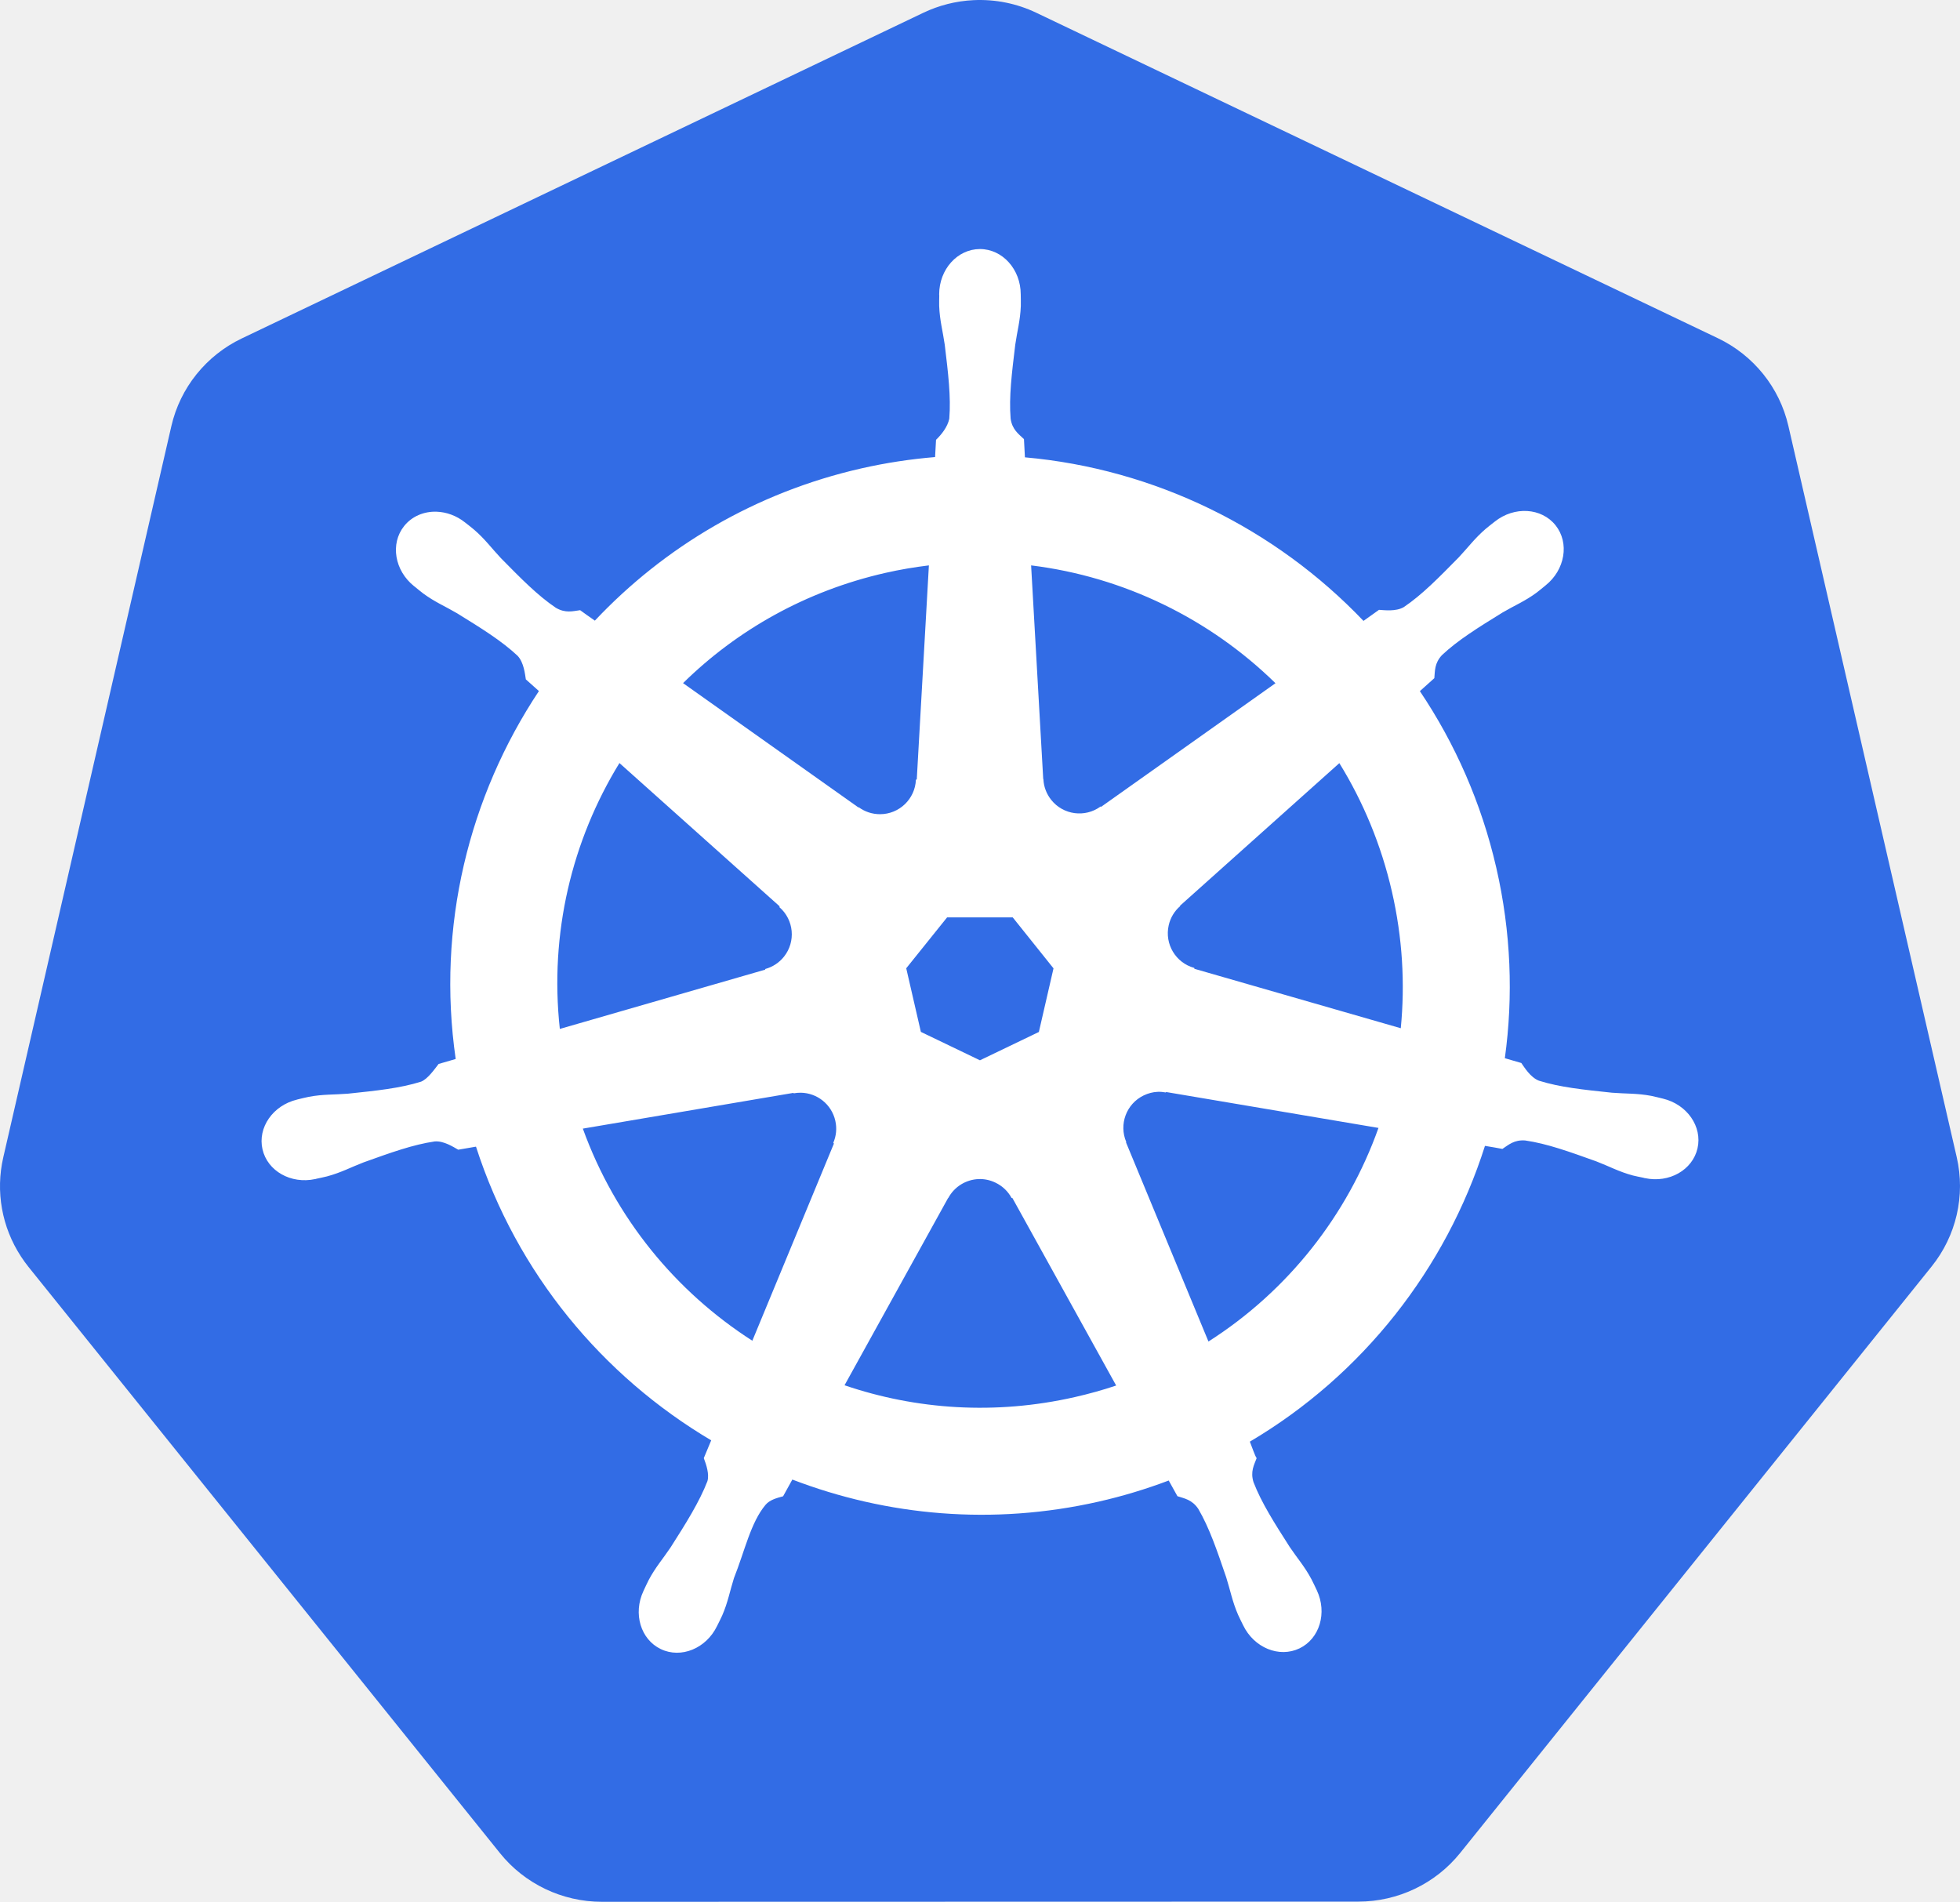
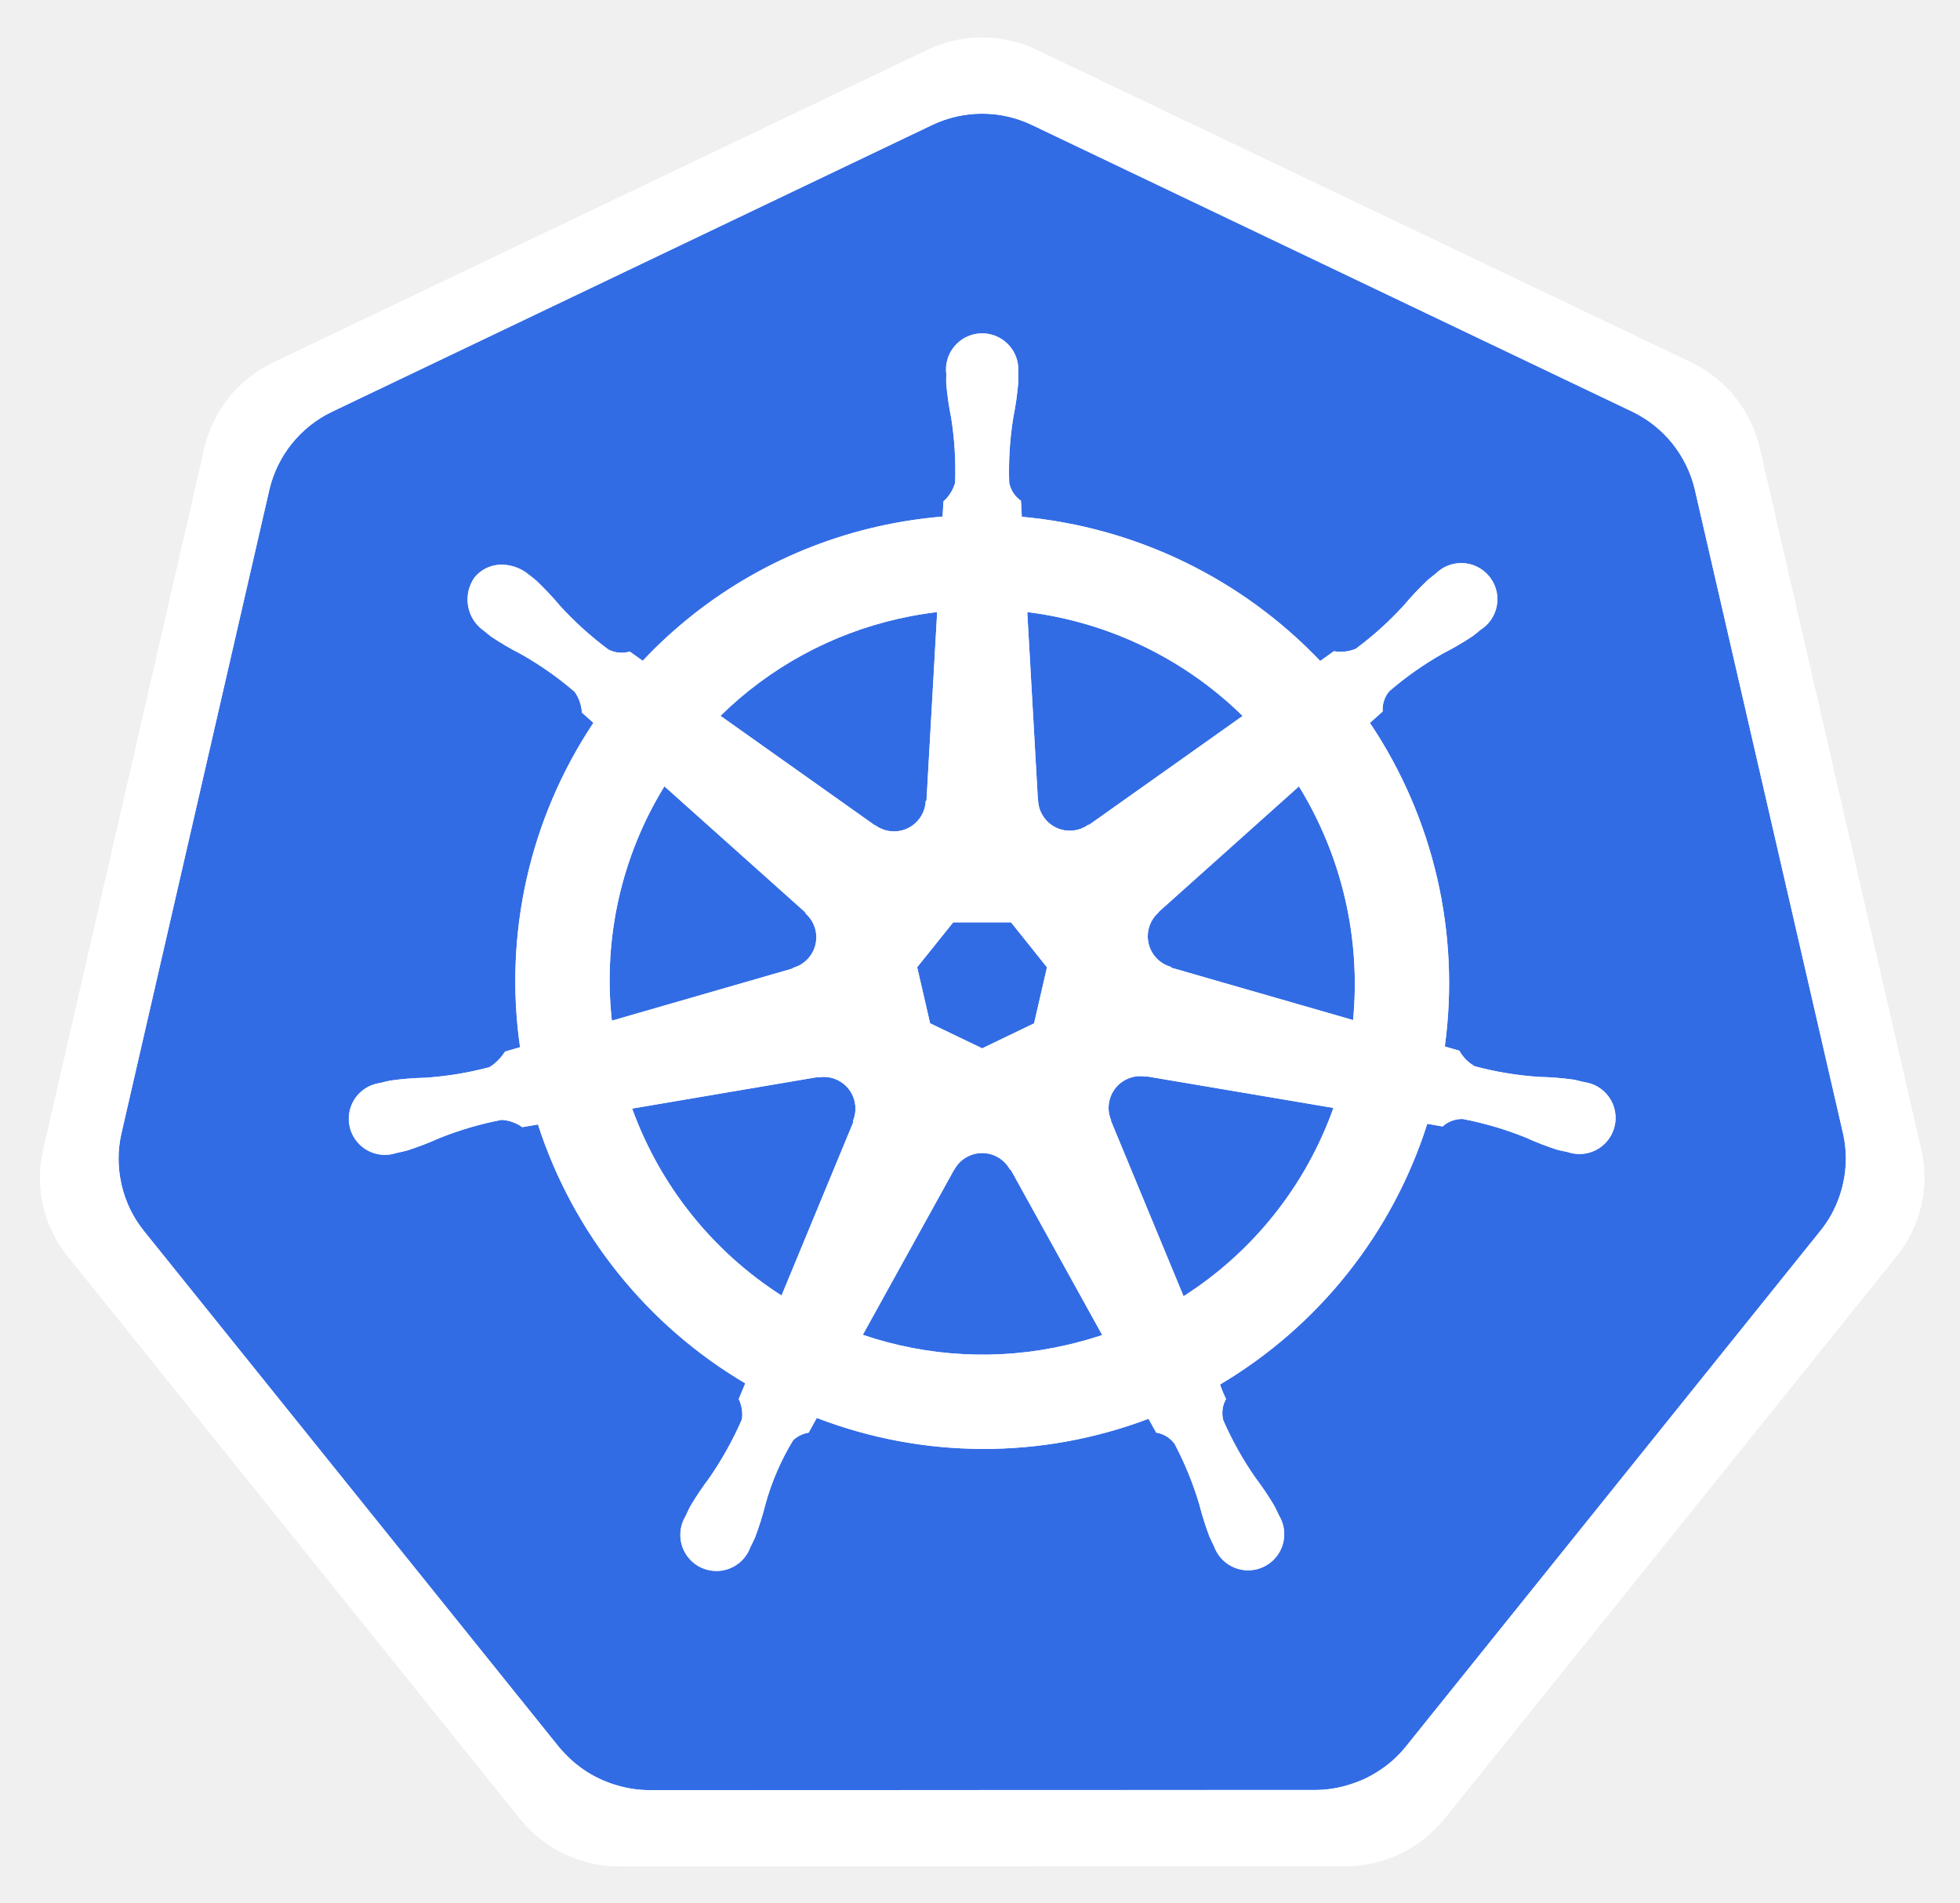
- <svg xmlns="http://www.w3.org/2000/svg" width="777" height="753.918" id="svg2" version="1.1">
-   <defs id="defs4" />
-   <g id="layer1" transform="translate(-21.47596,-178.535)">
-     <g id="g1350" transform="matrix(1.055686,0,0,1.055686,-1.195899,-9.941807)">
-       <path style="fill:#326ce5;fill-opacity:1;stroke:none;stroke-width:0;stroke-miterlimit:4;stroke-dasharray:none;stroke-opacity:1" d="m 386.932,178.598 a 48.93,48.529 0 0 0 -18.751,4.745 L 112.306,305.603 A 48.93,48.529 0 0 0 85.831,338.524 L 22.705,613.15 a 48.93,48.529 0 0 0 6.643,37.208 48.93,48.529 0 0 0 2.782,3.862 L 209.236,874.425 a 48.93,48.529 0 0 0 38.255,18.26 l 284.018,-0.065 a 48.93,48.529 0 0 0 38.255,-18.228 L 746.806,654.154 a 48.93,48.529 0 0 0 9.457,-41.07 L 693.039,338.458 A 48.93,48.529 0 0 0 666.565,305.537 L 410.657,183.343 a 48.93,48.529 0 0 0 -23.725,-4.745 z" id="path3055" />
-       <path id="path3059" d="m 389.467,272.057 c -8.458,8.6e-4 -15.316,7.619 -15.315,17.017 10e-6,0.144 0.029,0.282 0.033,0.425 -0.013,1.277 -0.074,2.815 -0.033,3.927 0.202,5.42 1.383,9.569 2.094,14.563 1.288,10.688 2.368,19.548 1.702,27.783 -0.648,3.105 -2.935,5.945 -4.974,7.919 l -0.36,6.479 c -9.191,0.761 -18.444,2.156 -27.685,4.254 -39.767,9.029 -74.005,29.513 -100.072,57.17 -1.691,-1.154 -4.651,-3.277 -5.531,-3.927 -2.734,0.369 -5.498,1.213 -9.097,-0.884 -6.854,-4.614 -13.096,-10.982 -20.649,-18.653 -3.461,-3.67 -5.967,-7.164 -10.079,-10.701 -0.934,-0.803 -2.359,-1.89 -3.403,-2.716 -3.215,-2.563 -7.006,-3.9 -10.668,-4.025 -4.708,-0.161 -9.24,1.68 -12.206,5.4 -5.273,6.613 -3.585,16.722 3.763,22.58 0.075,0.059 0.154,0.106 0.229,0.164 1.01,0.819 2.246,1.867 3.174,2.553 4.364,3.222 8.349,4.871 12.697,7.429 9.16,5.657 16.753,10.347 22.776,16.002 2.352,2.507 2.763,6.925 3.076,8.836 l 4.909,4.385 c -26.278,39.546 -38.439,88.393 -31.252,138.164 l -6.414,1.865 c -1.69,2.183 -4.079,5.618 -6.578,6.643 -7.88,2.482 -16.749,3.394 -27.456,4.516 -5.027,0.418 -9.364,0.169 -14.693,1.178 -1.173,0.222 -2.807,0.648 -4.091,0.949 -0.045,0.009 -0.086,0.023 -0.131,0.033 -0.07,0.016 -0.162,0.05 -0.229,0.065 -9.027,2.181 -14.826,10.478 -12.959,18.653 1.867,8.177 10.685,13.149 19.766,11.192 0.066,-0.015 0.161,-0.018 0.229,-0.033 0.103,-0.024 0.193,-0.073 0.295,-0.098 1.266,-0.278 2.852,-0.587 3.96,-0.884 5.239,-1.403 9.034,-3.464 13.744,-5.269 10.134,-3.635 18.527,-6.671 26.703,-7.854 3.415,-0.267 7.013,2.107 8.803,3.109 l 6.676,-1.145 c 15.363,47.629 47.557,86.126 88.324,110.282 l -2.782,6.676 c 1.003,2.592 2.108,6.1 1.362,8.66 -2.973,7.709 -8.064,15.845 -13.862,24.916 -2.807,4.191 -5.681,7.443 -8.214,12.239 -0.606,1.148 -1.378,2.91 -1.963,4.123 -3.936,8.422 -1.049,18.122 6.512,21.762 7.609,3.663 17.053,-0.2 21.14,-8.639 0.006,-0.012 0.027,-0.021 0.033,-0.033 0.004,-0.009 -0.004,-0.024 0,-0.033 0.582,-1.196 1.407,-2.769 1.898,-3.894 2.17,-4.971 2.892,-9.231 4.418,-14.039 4.052,-10.179 6.279,-20.859 11.857,-27.514 1.528,-1.822 4.018,-2.523 6.6,-3.215 l 3.469,-6.283 c 35.54,13.642 75.321,17.302 115.06,8.279 9.066,-2.058 17.817,-4.722 26.278,-7.919 0.975,1.729 2.787,5.053 3.272,5.89 2.624,0.854 5.488,1.294 7.821,4.745 4.173,7.13 7.028,15.566 10.505,25.754 1.526,4.808 2.28,9.068 4.451,14.039 0.495,1.133 1.315,2.728 1.898,3.927 4.079,8.466 13.553,12.343 21.173,8.672 7.56,-3.642 10.451,-13.341 6.512,-21.762 -0.585,-1.213 -1.39,-2.976 -1.996,-4.123 -2.534,-4.796 -5.406,-8.016 -8.214,-12.206 -5.799,-9.071 -10.608,-16.606 -13.581,-24.314 -1.243,-3.976 0.21,-6.448 1.178,-9.032 -0.58,-0.665 -1.821,-4.419 -2.553,-6.185 42.367,-25.015 73.616,-64.948 88.291,-111.068 1.982,0.311 5.426,0.921 6.545,1.145 2.303,-1.519 4.421,-3.501 8.574,-3.174 8.177,1.183 16.57,4.22 26.703,7.854 4.71,1.804 8.505,3.899 13.744,5.301 1.107,0.296 2.694,0.573 3.96,0.851 0.102,0.025 0.192,0.075 0.295,0.098 0.068,0.015 0.164,0.018 0.229,0.033 9.082,1.955 17.901,-3.015 19.766,-11.192 1.865,-8.175 -3.931,-16.474 -12.959,-18.653 -1.313,-0.299 -3.175,-0.806 -4.451,-1.047 -5.329,-1.009 -9.667,-0.76 -14.693,-1.178 -10.707,-1.122 -19.576,-2.034 -27.456,-4.516 -3.213,-1.246 -5.499,-5.07 -6.61,-6.643 l -6.185,-1.8 c 3.207,-23.2 2.342,-47.345 -3.207,-71.504 -5.601,-24.384 -15.499,-46.685 -28.7,-66.333 1.587,-1.442 4.583,-4.095 5.432,-4.876 0.248,-2.748 0.035,-5.629 2.88,-8.672 6.023,-5.656 13.617,-10.345 22.776,-16.002 4.348,-2.558 8.367,-4.207 12.73,-7.429 0.987,-0.729 2.334,-1.882 3.371,-2.716 7.346,-5.86 9.038,-15.968 3.763,-22.58 -5.275,-6.612 -15.495,-7.235 -22.842,-1.374 -1.046,0.828 -2.465,1.909 -3.403,2.716 -4.112,3.537 -6.651,7.031 -10.112,10.701 -7.553,7.672 -13.796,14.072 -20.649,18.686 -2.97,1.729 -7.32,1.131 -9.294,1.014 l -5.825,4.156 C 500.273,376.863 455.049,354.595 406.353,350.269 c -0.136,-2.041 -0.315,-5.729 -0.36,-6.839 -1.994,-1.908 -4.402,-3.536 -5.007,-7.658 -0.666,-8.235 0.446,-17.095 1.734,-27.783 0.711,-4.994 1.893,-9.142 2.094,-14.563 0.046,-1.232 -0.028,-3.02 -0.033,-4.352 -10e-4,-9.398 -6.857,-17.018 -15.315,-17.017 z m -19.177,118.791 -4.549,80.339 -0.327,0.164 c -0.305,7.187 -6.22,12.926 -13.483,12.926 -2.975,0 -5.721,-0.955 -7.952,-2.585 l -0.131,0.065 -65.875,-46.698 c 20.246,-19.908 46.142,-34.621 75.987,-41.397 5.452,-1.238 10.901,-2.156 16.33,-2.814 z m 38.386,0 c 34.844,4.285 67.067,20.063 91.76,44.244 l -65.45,46.404 -0.229,-0.098 c -5.809,4.243 -13.994,3.19 -18.522,-2.487 -1.855,-2.326 -2.828,-5.06 -2.945,-7.821 l -0.066,-0.033 z m -154.592,74.22 60.148,53.8 -0.065,0.327 c 5.429,4.72 6.23,12.91 1.702,18.588 -1.855,2.326 -4.338,3.886 -7.003,4.614 l -0.065,0.262 -77.1,22.253 c -3.924,-35.882 4.533,-70.763 22.384,-99.843 z m 270.339,0.033 c 8.937,14.485 15.704,30.664 19.733,48.204 3.98,17.329 4.979,34.627 3.338,51.345 l -77.492,-22.318 -0.065,-0.327 c -6.939,-1.897 -11.204,-8.955 -9.588,-16.035 0.662,-2.9 2.201,-5.354 4.287,-7.167 l -0.033,-0.164 59.821,-53.538 z M 377.13,523.023 h 24.642 l 15.315,19.144 -5.498,23.889 -22.122,10.636 -22.187,-10.668 -5.498,-23.889 z m 78.998,65.515 c 1.047,-0.053 2.09,0.042 3.109,0.229 l 0.131,-0.164 79.75,13.483 c -11.671,32.791 -34.005,61.198 -63.846,80.208 l -30.958,-74.776 0.098,-0.131 c -2.844,-6.608 0.002,-14.357 6.545,-17.508 1.675,-0.807 3.425,-1.254 5.171,-1.342 z m -133.942,0.327 c 6.086,0.085 11.545,4.309 12.959,10.505 0.662,2.9 0.34,5.774 -0.753,8.312 l 0.229,0.295 -30.63,74.023 C 275.352,663.623 252.542,636.108 240.341,602.348 l 79.063,-13.417 0.131,0.164 c 0.884,-0.163 1.781,-0.241 2.651,-0.229 z m 66.791,32.43 c 2.12,-0.078 4.271,0.357 6.316,1.342 2.68,1.291 4.751,3.323 6.054,5.76 h 0.295 l 38.975,70.424 c -5.058,1.696 -10.258,3.145 -15.577,4.352 -29.808,6.768 -59.521,4.717 -86.426,-4.451 l 38.877,-70.293 h 0.065 c 2.333,-4.361 6.757,-6.963 11.421,-7.134 z" style="color:#000000;font-style:normal;font-variant:normal;font-weight:normal;font-stretch:normal;font-size:medium;line-height:normal;font-family:Sans;-inkscape-font-specification:Sans;text-indent:0;text-align:start;text-decoration:none;text-decoration-line:none;letter-spacing:normal;word-spacing:normal;text-transform:none;writing-mode:lr-tb;direction:ltr;baseline-shift:baseline;text-anchor:start;display:inline;overflow:visible;visibility:visible;fill:#ffffff;fill-opacity:1;stroke:none;stroke-width:0;stroke-miterlimit:4;stroke-dasharray:none;stroke-opacity:1;marker:none;enable-background:accumulate" />
-     </g>
-   </g>
+ <svg xmlns="http://www.w3.org/2000/svg" role="img" viewBox="-0.17 0.08 230.10 223.35">
+   <defs>
+     <style>.cls-1{fill:#fff}.cls-2{fill:#326ce5}</style>
+   </defs>
+   <path d="M134.358 126.466a3.59 3.59 0 0 0-.855-.065 3.685 3.685 0 0 0-1.425.37 3.725 3.725 0 0 0-1.803 4.825l-.026.037 8.528 20.603a43.53 43.53 0 0 0 17.595-22.102l-21.976-3.714zm-34.194 2.92a3.72 3.72 0 0 0-3.568-2.894 3.656 3.656 0 0 0-.733.065l-.037-.045-21.785 3.698a43.695 43.695 0 0 0 17.54 21.946l8.442-20.4-.066-.08a3.683 3.683 0 0 0 .207-2.29zm18.245 8a3.718 3.718 0 0 0-6.557.008h-.018l-10.713 19.372a43.637 43.637 0 0 0 23.815 1.225q2.197-.5 4.292-1.2l-10.738-19.406zm33.914-45l-16.483 14.753.009.047a3.725 3.725 0 0 0 1.46 6.395l.02.089 21.35 6.15a44.278 44.278 0 0 0-6.356-27.432zM121.7 94.039a3.725 3.725 0 0 0 5.913 2.84l.065.027 18.036-12.788a43.85 43.85 0 0 0-25.287-12.19l1.253 22.105zm-19.1 2.921a3.72 3.72 0 0 0 5.904-2.85l.092-.043 1.253-22.14a44.682 44.682 0 0 0-4.501.776 43.467 43.467 0 0 0-20.937 11.409l18.154 12.869zm-9.678 16.729a3.72 3.72 0 0 0 1.462-6.396l.018-.088-16.574-14.824a43.454 43.454 0 0 0-6.168 27.51l21.245-6.13zm16.098 6.512l6.114 2.94 6.096-2.934 1.514-6.581-4.219-5.276h-6.79l-4.231 5.268z" class="cls-2" />
+   <path d="M216.208 133.167l-17.422-75.675a13.602 13.602 0 0 0-7.293-9.073l-70.521-33.67a13.589 13.589 0 0 0-11.705 0L38.76 48.437a13.598 13.598 0 0 0-7.295 9.072l-17.394 75.673a13.315 13.315 0 0 0-.004 5.81 13.506 13.506 0 0 0 .491 1.718 13.1 13.1 0 0 0 1.343 2.726c.239.365.491.72.765 1.064l48.804 60.678c.213.264.448.505.681.75a13.423 13.423 0 0 0 2.574 2.133 13.924 13.924 0 0 0 3.857 1.677 13.298 13.298 0 0 0 3.43.473h.759l77.504-.018a12.993 12.993 0 0 0 1.41-.083 13.47 13.47 0 0 0 1.989-.378 13.872 13.872 0 0 0 1.381-.442c.353-.135.705-.27 1.045-.433a13.941 13.941 0 0 0 1.479-.822 13.303 13.303 0 0 0 3.237-2.865l1.488-1.85 47.299-58.84a13.185 13.185 0 0 0 2.108-3.785 13.67 13.67 0 0 0 .5-1.724 13.282 13.282 0 0 0-.004-5.81zm-73.147 29.432a14.516 14.516 0 0 0 .703 1.703 3.314 3.314 0 0 0-.327 2.49 39.372 39.372 0 0 0 3.742 6.7 35.06 35.06 0 0 1 2.263 3.364c.17.315.392.803.553 1.136a4.24 4.24 0 1 1-7.63 3.607c-.161-.33-.385-.77-.522-1.082a35.275 35.275 0 0 1-1.225-3.868 39.305 39.305 0 0 0-2.896-7.097 3.335 3.335 0 0 0-2.154-1.307c-.135-.233-.635-1.15-.903-1.623a54.617 54.617 0 0 1-38.948-.1l-.955 1.73a3.429 3.429 0 0 0-1.819.887 29.517 29.517 0 0 0-3.268 7.582 34.9 34.9 0 0 1-1.218 3.868c-.135.31-.361.744-.522 1.073v.009l-.007.008a4.238 4.238 0 1 1-7.619-3.616c.159-.335.372-.82.54-1.135a35.177 35.177 0 0 1 2.262-3.373 41.228 41.228 0 0 0 3.82-6.866 4.188 4.188 0 0 0-.376-2.387l.768-1.84a54.922 54.922 0 0 1-24.338-30.387l-1.839.313a4.68 4.68 0 0 0-2.428-.855 39.524 39.524 0 0 0-7.356 2.165 35.589 35.589 0 0 1-3.787 1.45c-.305.084-.745.168-1.093.244-.028.01-.052.022-.08.029a.605.605 0 0 1-.065.006 4.236 4.236 0 1 1-1.874-8.224l.061-.015.037-.01c.353-.083.805-.2 1.127-.262a35.27 35.27 0 0 1 4.05-.326 39.388 39.388 0 0 0 7.564-1.242 5.835 5.835 0 0 0 1.814-1.83l1.767-.516a54.613 54.613 0 0 1 8.613-38.073l-1.353-1.206a4.688 4.688 0 0 0-.848-2.436 39.366 39.366 0 0 0-6.277-4.41 35.25 35.25 0 0 1-3.499-2.046c-.256-.191-.596-.478-.874-.704l-.063-.044a4.473 4.473 0 0 1-1.038-6.222 4.066 4.066 0 0 1 3.363-1.488 5.03 5.03 0 0 1 2.942 1.11c.287.225.68.526.935.745a35.253 35.253 0 0 1 2.78 2.95 39.383 39.383 0 0 0 5.69 5.142 3.333 3.333 0 0 0 2.507.243q.754.55 1.522 1.082A54.289 54.289 0 0 1 102.86 61.89a55.052 55.052 0 0 1 7.63-1.173l.1-1.784a4.6 4.6 0 0 0 1.37-2.184 39.476 39.476 0 0 0-.47-7.654 35.466 35.466 0 0 1-.576-4.014c-.011-.307.006-.731.01-1.081 0-.04-.01-.08-.01-.118a4.242 4.242 0 1 1 8.441-.004c0 .37.022.86.009 1.2a35.109 35.109 0 0 1-.579 4.013 39.533 39.533 0 0 0-.478 7.656 3.344 3.344 0 0 0 1.379 2.11c.015.305.065 1.323.102 1.884a55.309 55.309 0 0 1 35.032 16.927l1.606-1.147a4.69 4.69 0 0 0 2.56-.278 39.532 39.532 0 0 0 5.69-5.148 35.004 35.004 0 0 1 2.787-2.95c.259-.222.65-.52.936-.746a4.242 4.242 0 1 1 5.258 6.598c-.283.229-.657.548-.929.75a35.095 35.095 0 0 1-3.507 2.046 39.495 39.495 0 0 0-6.277 4.41 3.337 3.337 0 0 0-.792 2.39c-.235.216-1.06.947-1.497 1.343a54.837 54.837 0 0 1 8.792 37.983l1.704.496a4.745 4.745 0 0 0 1.82 1.83 39.464 39.464 0 0 0 7.568 1.246 35.64 35.64 0 0 1 4.046.324c.355.065.868.207 1.23.29a4.236 4.236 0 1 1-1.878 8.223l-.061-.008c-.028-.007-.054-.022-.083-.03-.348-.075-.785-.151-1.09-.231a35.14 35.14 0 0 1-3.785-1.462 39.477 39.477 0 0 0-7.363-2.165 3.337 3.337 0 0 0-2.362.877q-.9-.171-1.804-.316a54.92 54.92 0 0 1-24.328 30.605z" class="cls-2" />
+   <path d="M225.407 135.107L206.4 52.547a14.838 14.838 0 0 0-7.958-9.9l-76.935-36.73a14.825 14.825 0 0 0-12.771 0L31.808 42.669a14.838 14.838 0 0 0-7.961 9.895L4.873 135.129a14.668 14.668 0 0 0 1.995 11.185c.261.4.538.788.838 1.162l53.246 66.205a14.98 14.98 0 0 0 11.499 5.487l85.387-.02a14.986 14.986 0 0 0 11.5-5.48l53.227-66.211a14.72 14.72 0 0 0 2.842-12.347zm-9.197 3.866a13.677 13.677 0 0 1-.498 1.723 13.184 13.184 0 0 1-2.11 3.786l-47.299 58.838-1.486 1.852a13.305 13.305 0 0 1-3.24 2.865 13.945 13.945 0 0 1-1.474.822q-.513.237-1.045.43a13.873 13.873 0 0 1-1.383.445 13.473 13.473 0 0 1-1.989.379 12.988 12.988 0 0 1-1.41.082l-77.504.018h-.76a13.298 13.298 0 0 1-3.429-.472 13.925 13.925 0 0 1-3.855-1.679 13.424 13.424 0 0 1-2.576-2.132c-.233-.246-.468-.487-.68-.75l-48.805-60.679q-.408-.514-.765-1.066a13.102 13.102 0 0 1-1.343-2.726 13.505 13.505 0 0 1-.491-1.719 13.315 13.315 0 0 1 .004-5.809l17.394-75.675a13.598 13.598 0 0 1 7.295-9.07l70.508-33.685a13.589 13.589 0 0 1 11.705 0l70.519 33.67a13.602 13.602 0 0 1 7.293 9.073l17.422 75.674a13.282 13.282 0 0 1 .002 5.807z" class="cls-1" />
+   <path d="M185.814 127.106c-.36-.083-.874-.225-1.227-.29a35.642 35.642 0 0 0-4.046-.326 39.464 39.464 0 0 1-7.57-1.242 4.745 4.745 0 0 1-1.82-1.832l-1.704-.496a54.837 54.837 0 0 0-8.79-37.983c.436-.396 1.262-1.127 1.495-1.342a3.338 3.338 0 0 1 .792-2.39 39.495 39.495 0 0 1 6.277-4.41 35.095 35.095 0 0 0 3.507-2.046c.272-.202.644-.522.929-.75a4.242 4.242 0 1 0-5.256-6.6c-.288.227-.68.525-.936.747a35.004 35.004 0 0 0-2.789 2.95 39.533 39.533 0 0 1-5.69 5.148 4.69 4.69 0 0 1-2.56.278l-1.606 1.147a55.309 55.309 0 0 0-35.032-16.927c-.039-.561-.087-1.577-.102-1.884a3.344 3.344 0 0 1-1.377-2.11 39.533 39.533 0 0 1 .478-7.656 35.112 35.112 0 0 0 .575-4.012c.013-.34-.007-.834-.007-1.201a4.242 4.242 0 1 0-8.441.004c0 .04.009.078.01.118-.004.35-.021.774-.01 1.08a35.476 35.476 0 0 0 .576 4.015 39.475 39.475 0 0 1 .47 7.654 4.601 4.601 0 0 1-1.37 2.182l-.1 1.786a55.052 55.052 0 0 0-7.63 1.173 54.289 54.289 0 0 0-27.574 15.754q-.77-.531-1.526-1.082a3.333 3.333 0 0 1-2.506-.243 39.383 39.383 0 0 1-5.69-5.141 35.255 35.255 0 0 0-2.777-2.95c-.257-.22-.65-.52-.938-.75a5.03 5.03 0 0 0-2.942-1.11 4.066 4.066 0 0 0-3.363 1.49 4.473 4.473 0 0 0 1.038 6.222l.065.046c.276.226.616.515.872.702a35.256 35.256 0 0 0 3.499 2.048 39.367 39.367 0 0 1 6.276 4.412 4.69 4.69 0 0 1 .849 2.434l1.351 1.208a54.613 54.613 0 0 0-8.611 38.073l-1.767.514a5.835 5.835 0 0 1-1.814 1.827 39.39 39.39 0 0 1-7.565 1.247 35.266 35.266 0 0 0-4.049.326c-.324.06-.774.174-1.127.262l-.037.008-.06.018a4.236 4.236 0 1 0 1.875 8.224l.063-.01c.028-.006.052-.02.08-.025.348-.08.786-.163 1.092-.246a35.59 35.59 0 0 0 3.786-1.451 39.527 39.527 0 0 1 7.358-2.165 4.68 4.68 0 0 1 2.426.857l1.84-.315a54.922 54.922 0 0 0 24.34 30.387l-.769 1.84a4.188 4.188 0 0 1 .377 2.387 41.228 41.228 0 0 1-3.82 6.864 35.183 35.183 0 0 0-2.263 3.372c-.168.318-.381.805-.542 1.138a4.238 4.238 0 1 0 7.621 3.616l.007-.008v-.01c.16-.33.387-.763.522-1.072a34.903 34.903 0 0 0 1.218-3.868 29.517 29.517 0 0 1 3.268-7.582 3.43 3.43 0 0 1 1.819-.888l.957-1.73a54.617 54.617 0 0 0 38.946.099c.268.478.768 1.392.9 1.623a3.335 3.335 0 0 1 2.155 1.31 39.306 39.306 0 0 1 2.898 7.096 35.275 35.275 0 0 0 1.225 3.868c.137.312.36.75.522 1.082a4.24 4.24 0 1 0 7.63-3.607c-.161-.333-.383-.82-.55-1.136a35.06 35.06 0 0 0-2.263-3.364 39.372 39.372 0 0 1-3.742-6.7 3.314 3.314 0 0 1 .324-2.49 14.519 14.519 0 0 1-.703-1.703 54.92 54.92 0 0 0 24.328-30.605c.546.087 1.497.253 1.806.316a3.337 3.337 0 0 1 2.36-.877 39.476 39.476 0 0 1 7.36 2.165 35.135 35.135 0 0 0 3.788 1.462c.305.08.74.156 1.09.233.029.008.055.02.083.028l.06.009a4.236 4.236 0 1 0 1.878-8.224zm-40.1-42.987l-18.037 12.787-.063-.03a3.723 3.723 0 0 1-5.913-2.838l-.02-.01-1.253-22.103a43.85 43.85 0 0 1 25.285 12.194zm-33.978 24.228h6.788l4.22 5.276-1.513 6.58-6.096 2.934-6.114-2.94-1.516-6.583zm-6.386-35.648a44.672 44.672 0 0 1 4.503-.774l-1.255 22.137-.092.044a3.72 3.72 0 0 1-5.904 2.852l-.035.02-18.154-12.872a43.467 43.467 0 0 1 20.937-11.407zm-27.52 19.68l16.574 14.824-.018.09a3.72 3.72 0 0 1-1.462 6.395l-.017.072-21.245 6.13a43.454 43.454 0 0 1 6.168-27.51zm22.191 39.38l-8.441 20.397a43.696 43.696 0 0 1-17.536-21.948l21.783-3.7.037.049a3.655 3.655 0 0 1 .73-.065 3.72 3.72 0 0 1 3.364 5.185zm24.916 26.23a43.637 43.637 0 0 1-23.815-1.223l10.713-19.372h.018a3.725 3.725 0 0 1 6.557-.006h.08l10.74 19.404q-2.091.698-4.293 1.199zm13.841-5.751l-8.528-20.605.026-.037a3.725 3.725 0 0 1 1.803-4.823 3.685 3.685 0 0 1 1.425-.37 3.59 3.59 0 0 1 .855.063l.037-.046 21.977 3.714a43.53 43.53 0 0 1-17.595 22.105zm19.903-32.42l-21.352-6.15-.02-.09a3.725 3.725 0 0 1-1.46-6.395l-.008-.043 16.482-14.751a44.279 44.279 0 0 1 6.357 27.43z" class="cls-1" />
</svg>
